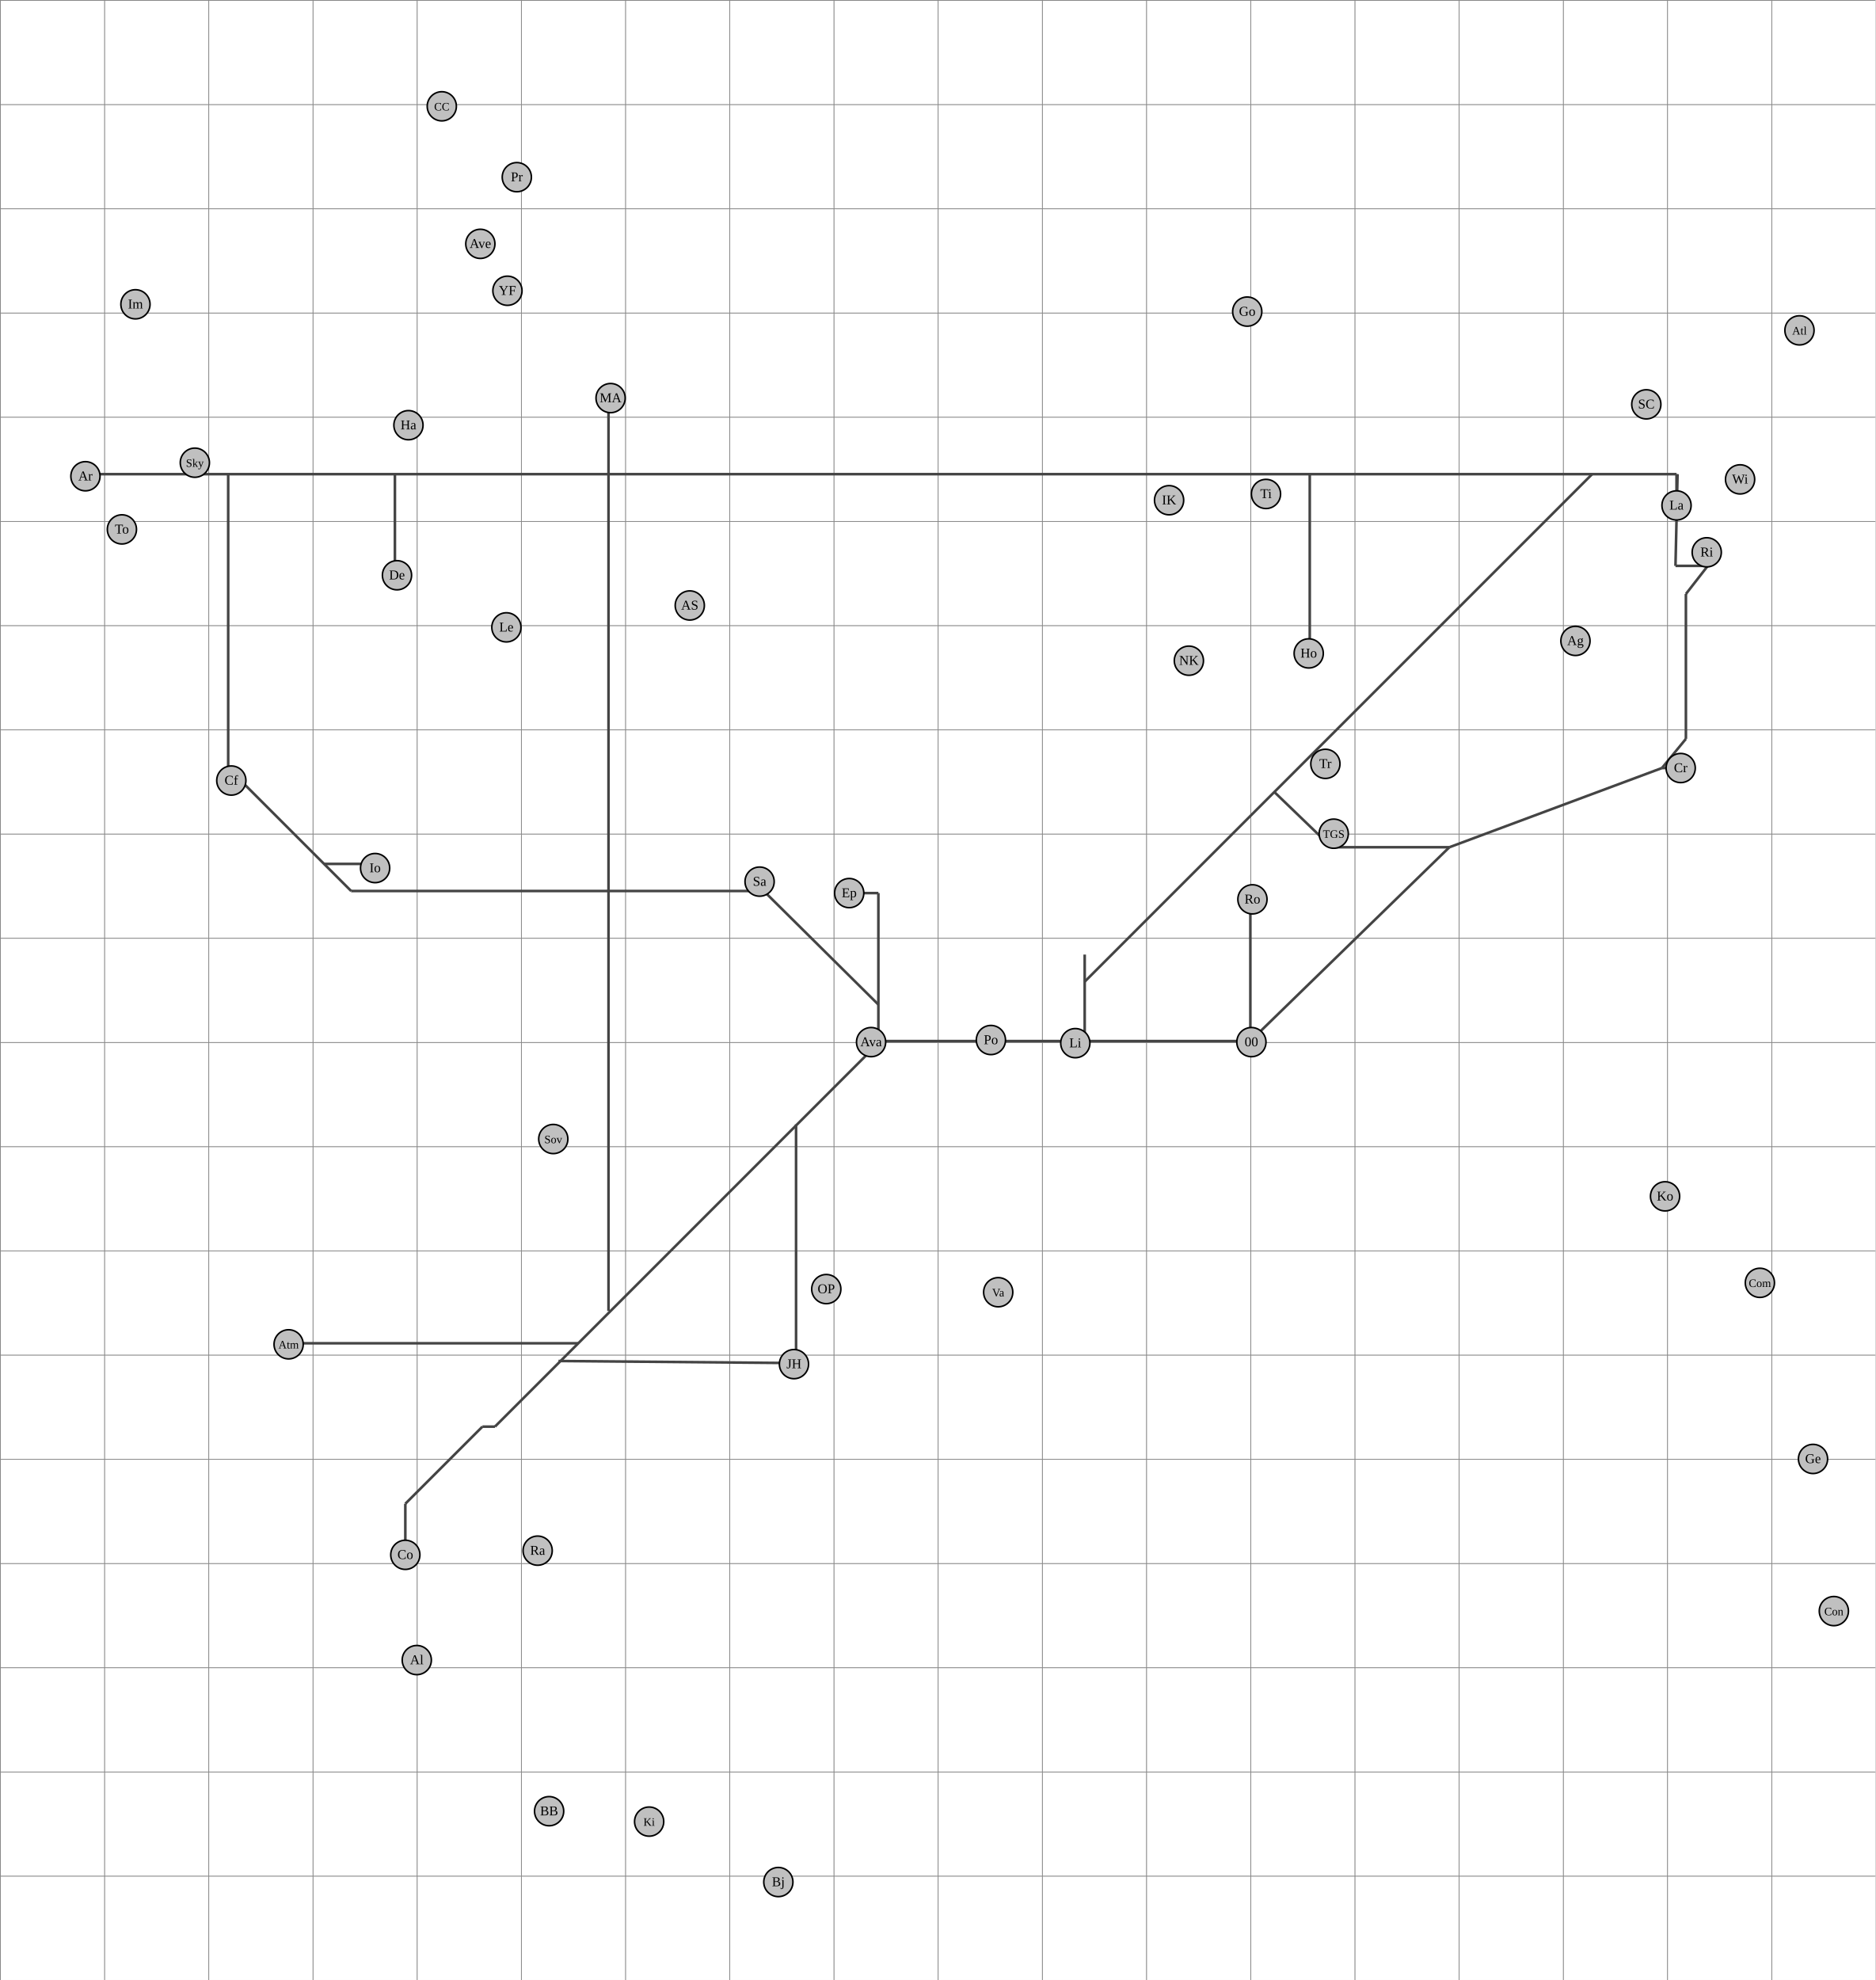
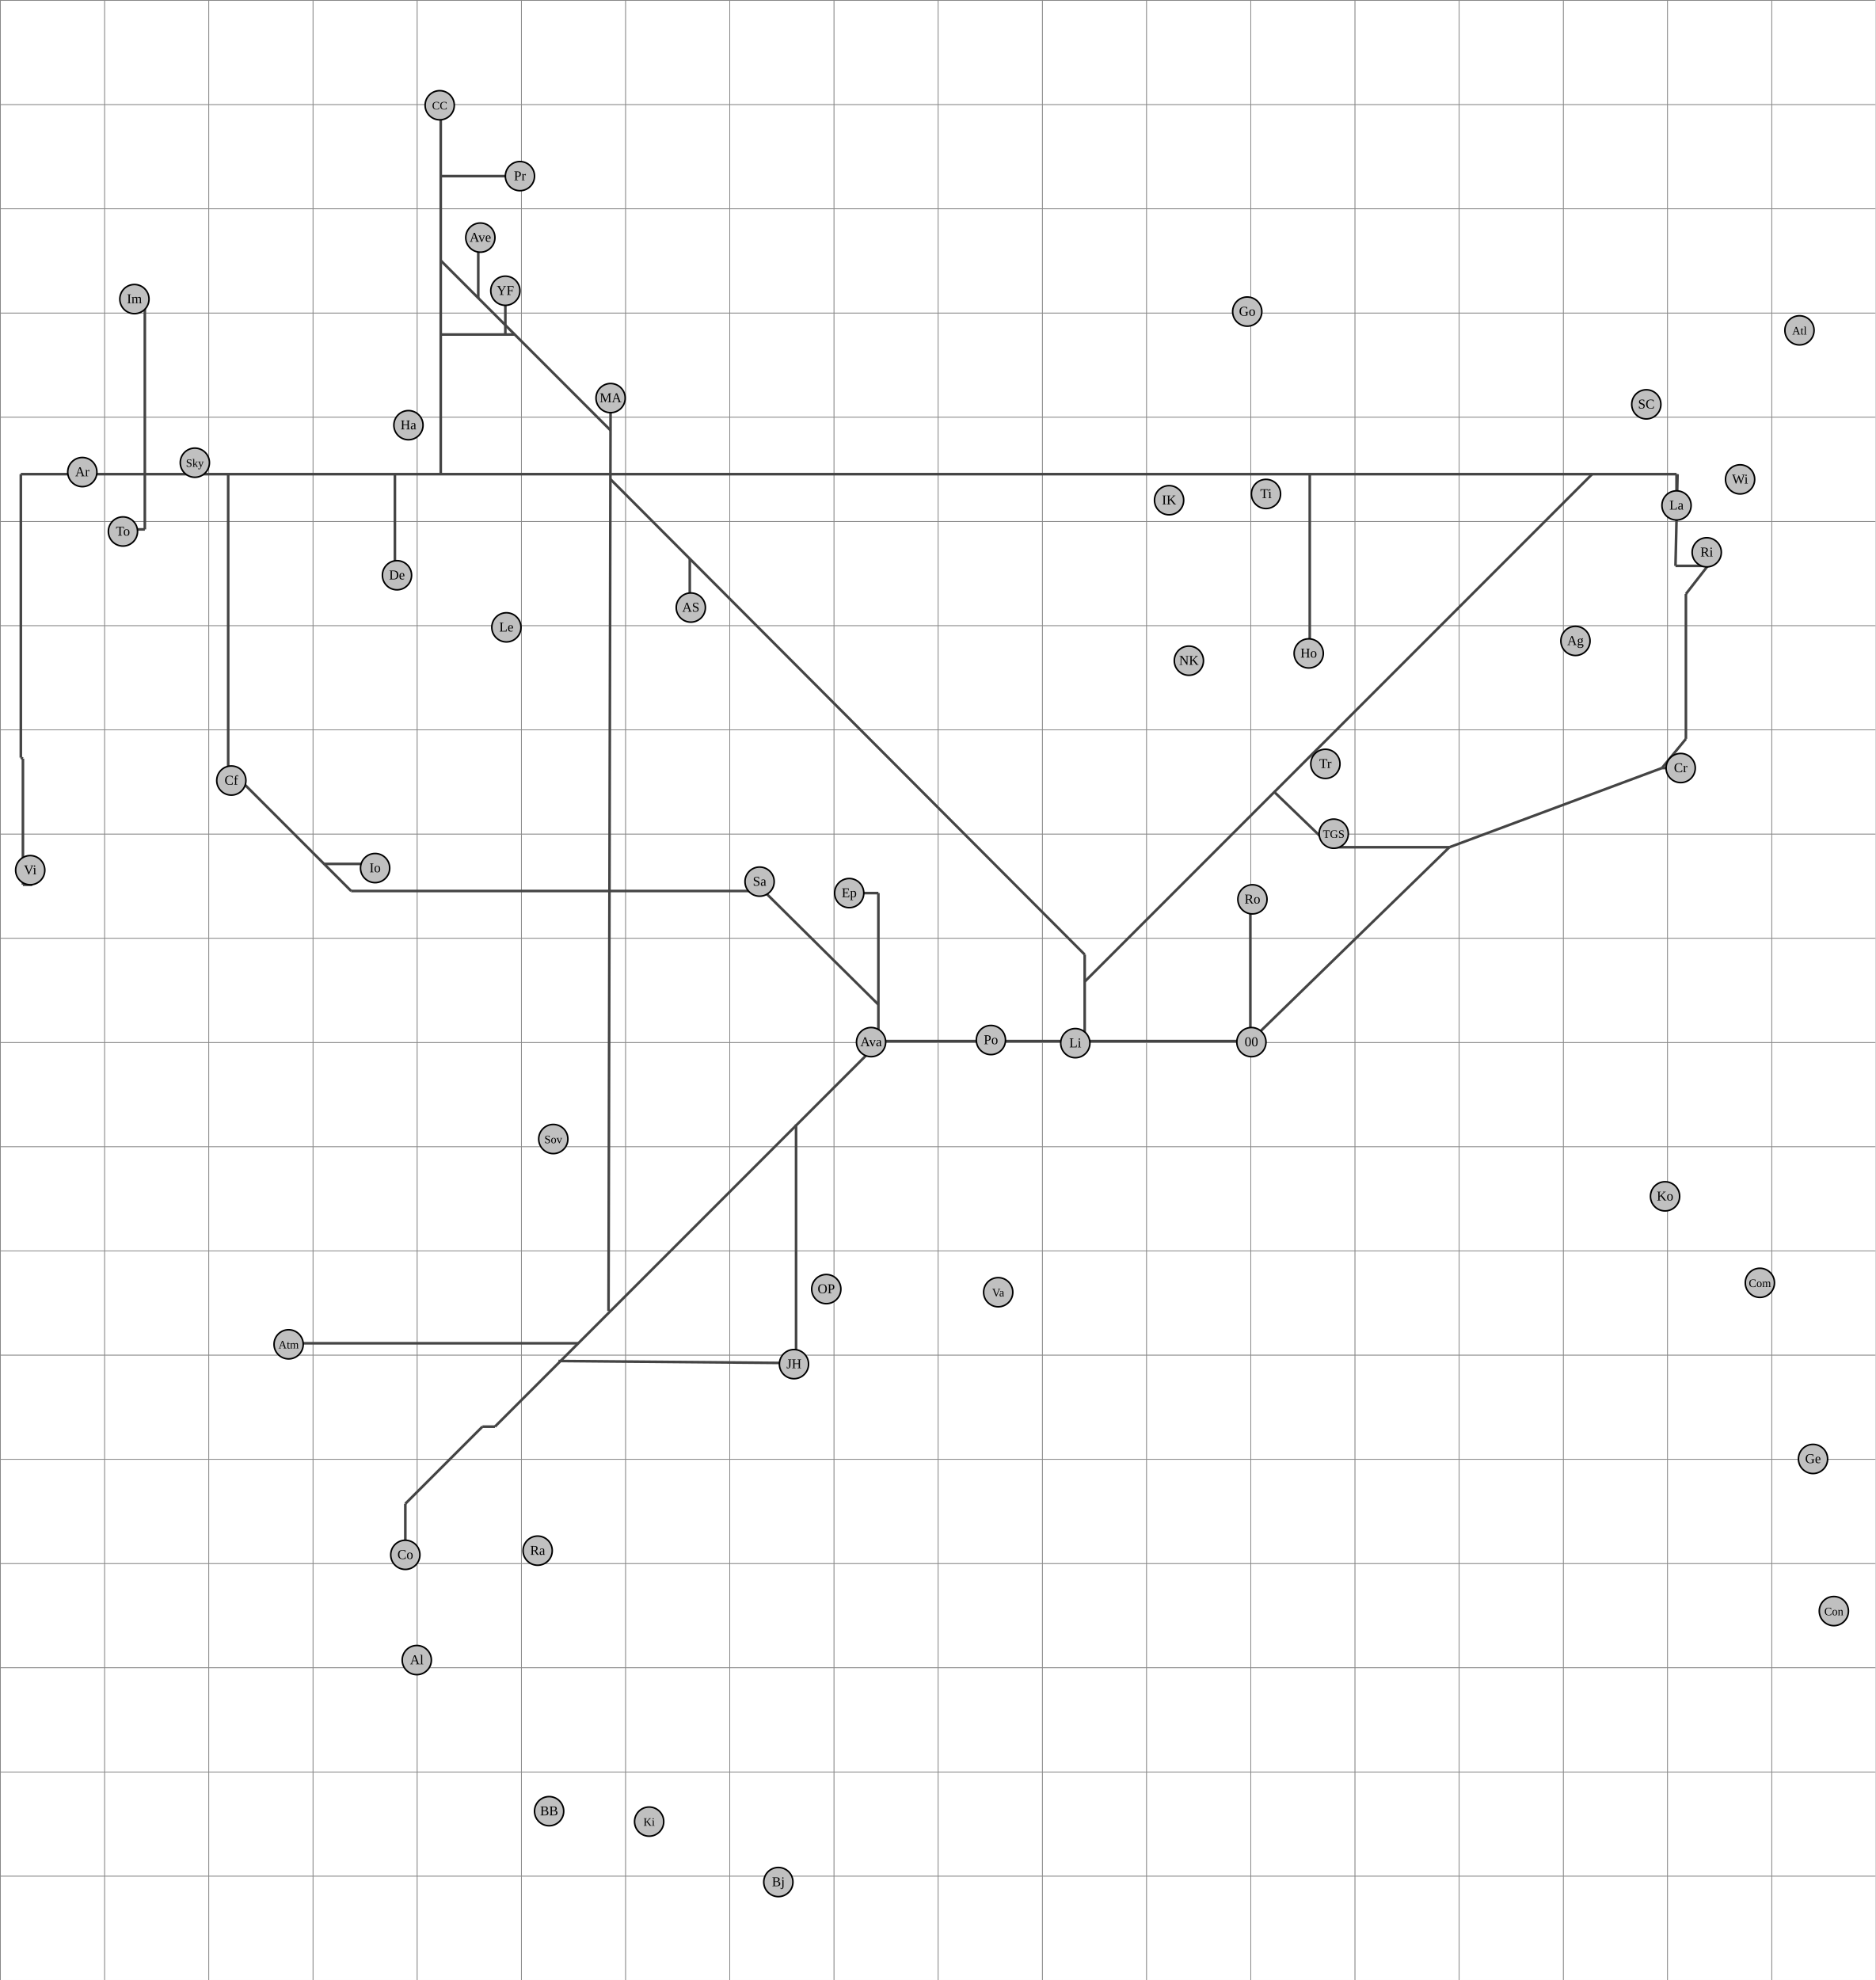
<svg xmlns="http://www.w3.org/2000/svg" version="1.1" width="1800" height="1900">
  <style type="text/css">
	

		circle.portal {
			stroke: black;
			stroke-width: 1.5;
			fill: silver;
		}
		
		text.portal {
			fill: black;
			font-size: 13px;
			text-anchor: middle;
		}
		
		text.portal_small {
			fill: black;
			font-size: 11px;
			text-anchor: middle;
		}
		
		line.road {
			stroke: #444;
			stroke-width: 2.5;
		}
		
		rect.background {
			fill: white;
			stroke: #888;
			stroke-width: 1.5;
		}
	
	</style>
  <defs>
    <pattern id="background" width="100" height="100" patternUnits="userSpaceOnUse">
      <rect class="background" x="0" y="0" width="101" height="101" />
    </pattern>
  </defs>
  <rect fill="url(#background)" x="0" y="0" width="100%" height="100%" />
  <g transform="translate(1200,1000)">
    <g>
-       <line class="road" x1="-1118" y1="-545" x2="409" y2="-545" />
+       <line class="road" x1="-1180" y1="-545" x2="409" y2="-545" />
+       <line class="road" x1="-1180" y1="-545" x2="-1180" y2="-273" />
+       <line class="road" x1="-1178" y1="-272" x2="-1180" y2="-273" />
+       <line class="road" x1="-1178" y1="-151" x2="-1178" y2="-272" />
+       <line class="road" x1="-1169" y1="-151" x2="-1178" y2="-151" />
+       <line class="road" x1="-1169" y1="-151" x2="-1169" y2="-158" />
      <line class="road" x1="409" y1="-518" x2="409" y2="-545" />
      <line class="road" x1="57" y1="-376" x2="57" y2="-545" />
+       <line class="road" x1="-1061" y1="-709" x2="-1061" y2="-492" />
+       <line class="road" x1="-821" y1="-448" x2="-821" y2="-545" />
+       <line class="road" x1="-1082" y1="-492" x2="-1061" y2="-492" />
      <line class="road" x1="-981" y1="-263" x2="-981" y2="-545" />
      <line class="road" x1="-981" y1="-263" x2="-863" y2="-145" />
      <line class="road" x1="-889" y1="-171" x2="-841" y2="-171" />
      <line class="road" x1="-863" y1="-145" x2="-467" y2="-145" />
-       <line class="road" x1="-821" y1="-448" x2="-821" y2="-545" />
+       <line class="road" x1="-777" y1="-895" x2="-777" y2="-545" />
+       <line class="road" x1="-777" y1="-831" x2="-701" y2="-831" />
+       <line class="road" x1="-777" y1="-750" x2="-614" y2="-587" />
+       <line class="road" x1="-715" y1="-721" x2="-715" y2="-679" />
+       <line class="road" x1="-777" y1="-679" x2="-706" y2="-679" />
+       <line class="road" x1="-741" y1="-714" x2="-741" y2="-766" />
+       <line class="road" x1="-614" y1="-621" x2="-616" y2="258" />
+       <line class="road" x1="-614" y1="-540" x2="-159" y2="-84" />
+       <line class="road" x1="-538" y1="-464" x2="-538" y2="-417" />
      <line class="road" x1="-159" y1="-58" x2="328" y2="-545" />
      <line class="road" x1="-159" y1="-84" x2="-159" y2="-1" />
-       <line class="road" x1="-616" y1="-612" x2="-616" y2="258" />
      <line class="road" x1="-357" y1="-36" x2="-467" y2="-145" />
      <line class="road" x1="-357" y1="-143" x2="-357" y2="-1" />
      <line class="road" x1="-357" y1="-143" x2="-385" y2="-143" />
      <line class="road" x1="-357" y1="-1" x2="0" y2="-1" />
      <line class="road" x1="0" y1="-136" x2="0" y2="-1" />
      <line class="road" x1="-920" y1="289" x2="-645" y2="289" />
      <line class="road" x1="-357" y1="1" x2="-725" y2="369" />
      <line class="road" x1="-737" y1="369" x2="-725" y2="369" />
      <line class="road" x1="-737" y1="369" x2="-811" y2="443" />
      <line class="road" x1="-811" y1="493" x2="-811" y2="443" />
      <line class="road" x1="-436" y1="79" x2="-436" y2="308" />
      <line class="road" x1="-664" y1="306" x2="-436" y2="308" />
      <line class="road" x1="0" y1="-1" x2="191" y2="-187" />
      <line class="road" x1="191" y1="-187" x2="395" y2="-263" />
      <line class="road" x1="395" y1="-263" x2="413" y2="-263" />
      <line class="road" x1="395" y1="-263" x2="418" y2="-291" />
      <line class="road" x1="418" y1="-291" x2="418" y2="-430" />
      <line class="road" x1="418" y1="-430" x2="439" y2="-457" />
      <line class="road" x1="439" y1="-457" x2="408" y2="-457" />
      <line class="road" x1="408" y1="-457" x2="410" y2="-545" />
      <line class="road" x1="23" y1="-240" x2="78" y2="-187" />
      <line class="road" x1="78" y1="-187" x2="191" y2="-187" />
    </g>
    <g>
      <g transform="translate(-614,-618)">
        <circle class="portal" r="14" />
        <text class="portal" y="4">MA</text>
      </g>
      <g transform="translate(-811,492)">
        <circle class="portal" r="14" />
        <text class="portal" y="4">Co</text>
      </g>
      <g transform="translate(1,0)">
        <circle class="portal" r="14" />
        <text class="portal" y="4">00</text>
      </g>
      <g transform="translate(-168,1)">
        <circle class="portal" r="14" />
        <text class="portal" y="4">Li</text>
      </g>
      <g transform="translate(438,-470)">
        <circle class="portal" r="14" />
        <text class="portal" y="4">Ri</text>
      </g>
      <g transform="translate(380,-612)">
        <circle class="portal" r="14" />
        <text class="portal" y="4">SC</text>
      </g>
      <g transform="translate(413,-263)">
        <circle class="portal" r="14" />
        <text class="portal" y="4">Cr</text>
      </g>
-       <g transform="translate(-713,-721)">
+       <g transform="translate(-715,-721)">
        <circle class="portal" r="14" />
        <text class="portal" y="4">YF</text>
      </g>
      <g transform="translate(312,-385)">
        <circle class="portal" r="14" />
        <text class="portal" y="4">Ag</text>
      </g>
      <g transform="translate(-59,-366)">
        <circle class="portal" r="14" />
        <text class="portal" y="4">NK</text>
      </g>
      <g transform="translate(-78,-520)">
        <circle class="portal" r="14" />
        <text class="portal" y="4">IK</text>
      </g>
      <g transform="translate(15,-526)">
        <circle class="portal" r="14" />
        <text class="portal" y="4">Ti</text>
      </g>
      <g transform="translate(470,-540)">
        <circle class="portal" r="14" />
        <text class="portal" y="4">Wi</text>
      </g>
-       <g transform="translate(-1118,-543)">
+       <g transform="translate(-1121,-547)">
        <circle class="portal" r="14" />
        <text class="portal" y="4">Ar</text>
      </g>
      <g transform="translate(527,-683)">
        <circle class="portal" r="14" />
        <text class="portal_small" y="4">Atl</text>
      </g>
      <g transform="translate(80,-200)">
        <circle class="portal" r="14" />
        <text class="portal_small" y="4">TGS</text>
      </g>
      <g transform="translate(-242,240)">
        <circle class="portal" r="14" />
        <text class="portal_small" y="4">Va</text>
      </g>
      <g transform="translate(-577,748)">
        <circle class="portal" r="14" />
        <text class="portal_small" y="4">Ki</text>
      </g>
-       <g transform="translate(-776,-898)">
+       <g transform="translate(-778,-899)">
        <circle class="portal" r="14" />
        <text class="portal_small" y="4">CC</text>
      </g>
      <g transform="translate(409,-515)">
        <circle class="portal" r="14" />
        <text class="portal" y="4">La</text>
      </g>
      <g transform="translate(-923,290)">
        <circle class="portal" r="14" />
        <text class="portal_small" y="4">Atm</text>
      </g>
      <g transform="translate(-800,593)">
        <circle class="portal" r="14" />
        <text class="portal" y="4">Al</text>
      </g>
      <g transform="translate(-673,738)">
        <circle class="portal" r="14" />
        <text class="portal" y="4">BB</text>
      </g>
      <g transform="translate(-978,-251)">
        <circle class="portal" r="14" />
        <text class="portal" y="4">Cf</text>
      </g>
      <g transform="translate(-3,-701)">
        <circle class="portal" r="14" />
        <text class="portal" y="4">Go</text>
      </g>
      <g transform="translate(56,-373)">
        <circle class="portal" r="14" />
        <text class="portal" y="4">Ho</text>
      </g>
-       <g transform="translate(-1083,-492)">
+       <g transform="translate(-1082,-490)">
        <circle class="portal" r="14" />
        <text class="portal" y="4">To</text>
      </g>
-       <g transform="translate(-739,-766)">
+       <g transform="translate(-739,-772)">
        <circle class="portal" r="14" />
        <text class="portal" y="4">Ave</text>
      </g>
      <g transform="translate(-819,-448)">
        <circle class="portal" r="14" />
        <text class="portal" y="4">De</text>
      </g>
      <g transform="translate(-684,488)">
        <circle class="portal" r="14" />
        <text class="portal" y="4">Ra</text>
      </g>
      <g transform="translate(-453,806)">
        <circle class="portal" r="14" />
        <text class="portal" y="4">Bj</text>
      </g>
      <g transform="translate(540,400)">
        <circle class="portal" r="14" />
        <text class="portal" y="4">Ge</text>
      </g>
      <g transform="translate(-471,-154)">
        <circle class="portal" r="14" />
        <text class="portal" y="4">Sa</text>
      </g>
-       <g transform="translate(-1070,-708)">
+       <g transform="translate(-1071,-713)">
        <circle class="portal" r="14" />
        <text class="portal" y="4">Im</text>
      </g>
      <g transform="translate(-1013,-556)">
        <circle class="portal" r="14" />
        <text class="portal_small" y="4">Sky</text>
      </g>
      <g transform="translate(-438,309)">
        <circle class="portal" r="14" />
        <text class="portal" y="4">JH</text>
      </g>
      <g transform="translate(-407,237)">
        <circle class="portal" r="14" />
        <text class="portal" y="4">OP</text>
      </g>
      <g transform="translate(-840,-167)">
        <circle class="portal" r="14" />
        <text class="portal" y="4">Io</text>
      </g>
-       <g transform="translate(-538,-419)">
+       <g transform="translate(-537,-417)">
        <circle class="portal" r="14" />
        <text class="portal" y="4">AS</text>
      </g>
      <g transform="translate(-714,-398)">
        <circle class="portal" r="14" />
        <text class="portal" y="4">Le</text>
      </g>
      <g transform="translate(560,546)">
        <circle class="portal" r="14" />
        <text class="portal_small" y="4">Con</text>
      </g>
      <g transform="translate(489,231)">
        <circle class="portal" r="14" />
        <text class="portal_small" y="4">Com</text>
      </g>
-       <g transform="translate(-704,-830)">
+       <g transform="translate(-701,-831)">
        <circle class="portal" r="14" />
        <text class="portal" y="4">Pr</text>
      </g>
      <g transform="translate(72,-267)">
        <circle class="portal" r="14" />
        <text class="portal" y="4">Tr</text>
      </g>
      <g transform="translate(-385,-143)">
        <circle class="portal" r="14" />
        <text class="portal" y="4">Ep</text>
      </g>
      <g transform="translate(-364,0)">
        <circle class="portal" r="14" />
        <text class="portal" y="4">Ava</text>
      </g>
      <g transform="translate(-669,93)">
        <circle class="portal" r="14" />
        <text class="portal_small" y="4">Sov</text>
      </g>
      <g transform="translate(2,-137)">
        <circle class="portal" r="14" />
        <text class="portal" y="4">Ro</text>
      </g>
      <g transform="translate(398,148)">
        <circle class="portal" r="14" />
        <text class="portal" y="4">Ko</text>
      </g>
      <g transform="translate(-808,-592)">
        <circle class="portal" r="14" />
        <text class="portal" y="4">Ha</text>
      </g>
      <g transform="translate(-249,-2)">
        <circle class="portal" r="14" />
        <text class="portal" y="4">Po</text>
+       </g>
+       <g transform="translate(-1171,-165)">
+         <circle class="portal" r="14" />
+         <text class="portal" y="4">Vi</text>
      </g>
    </g>
  </g>
</svg>
